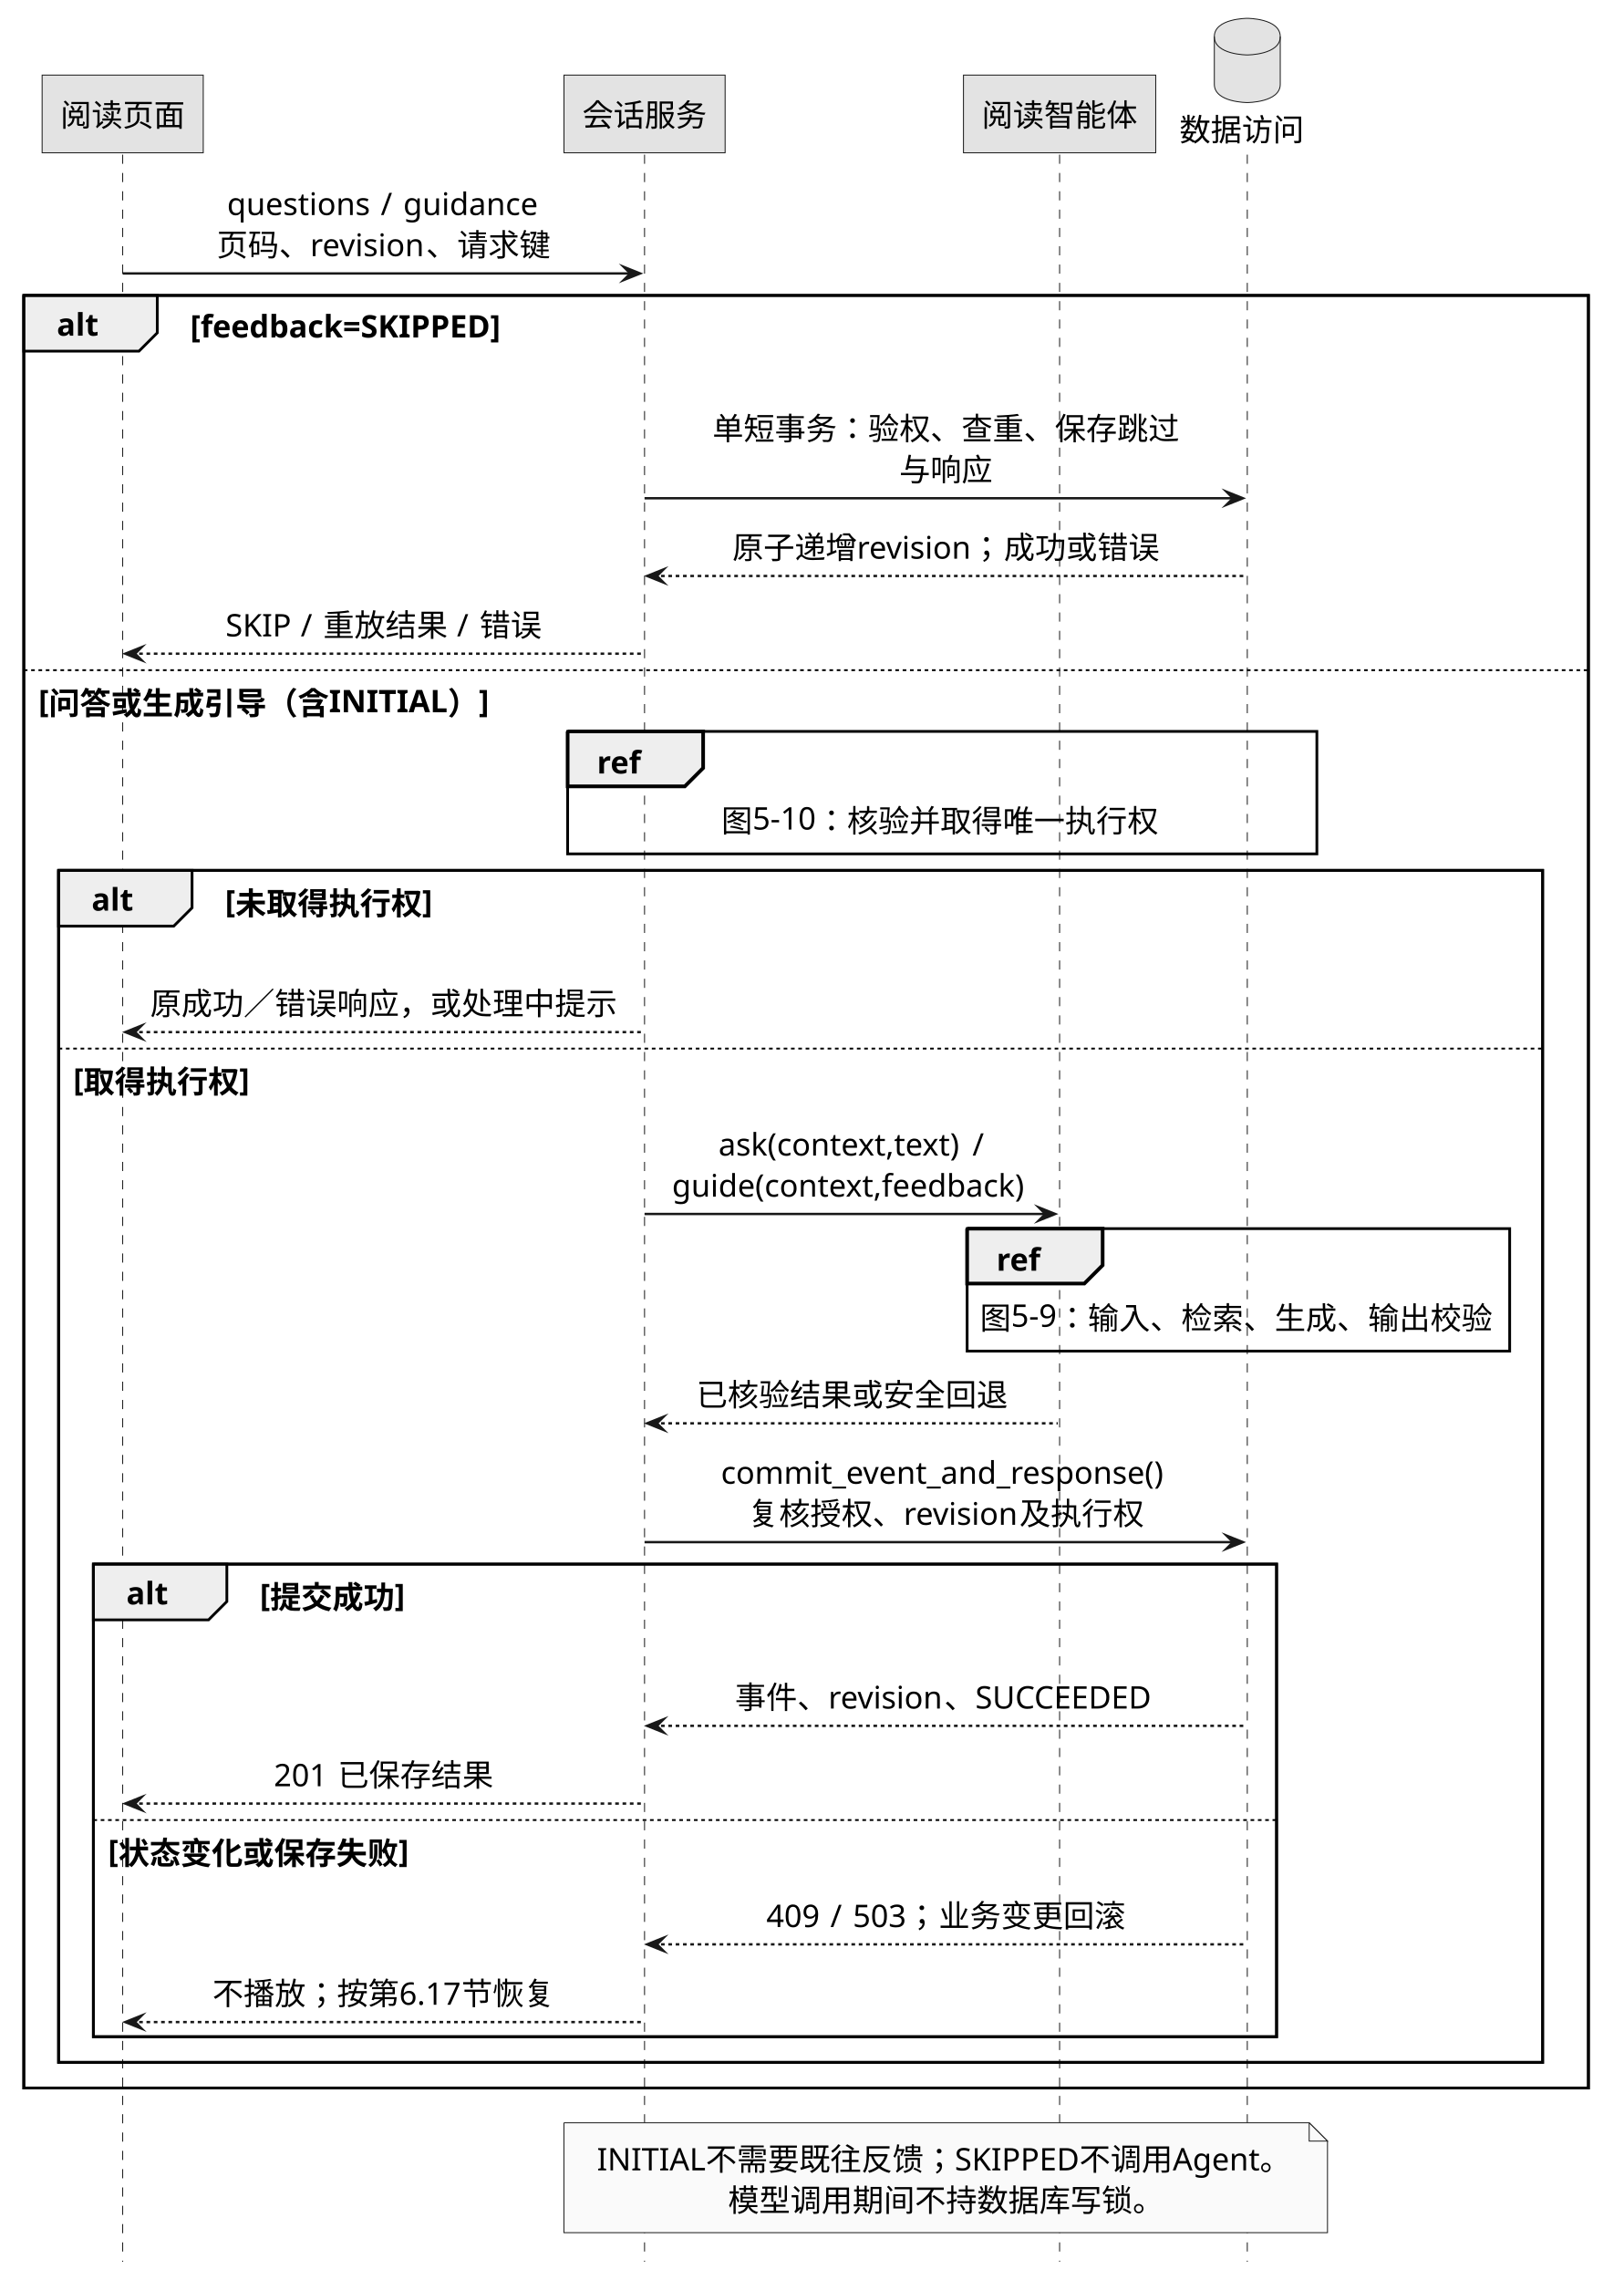
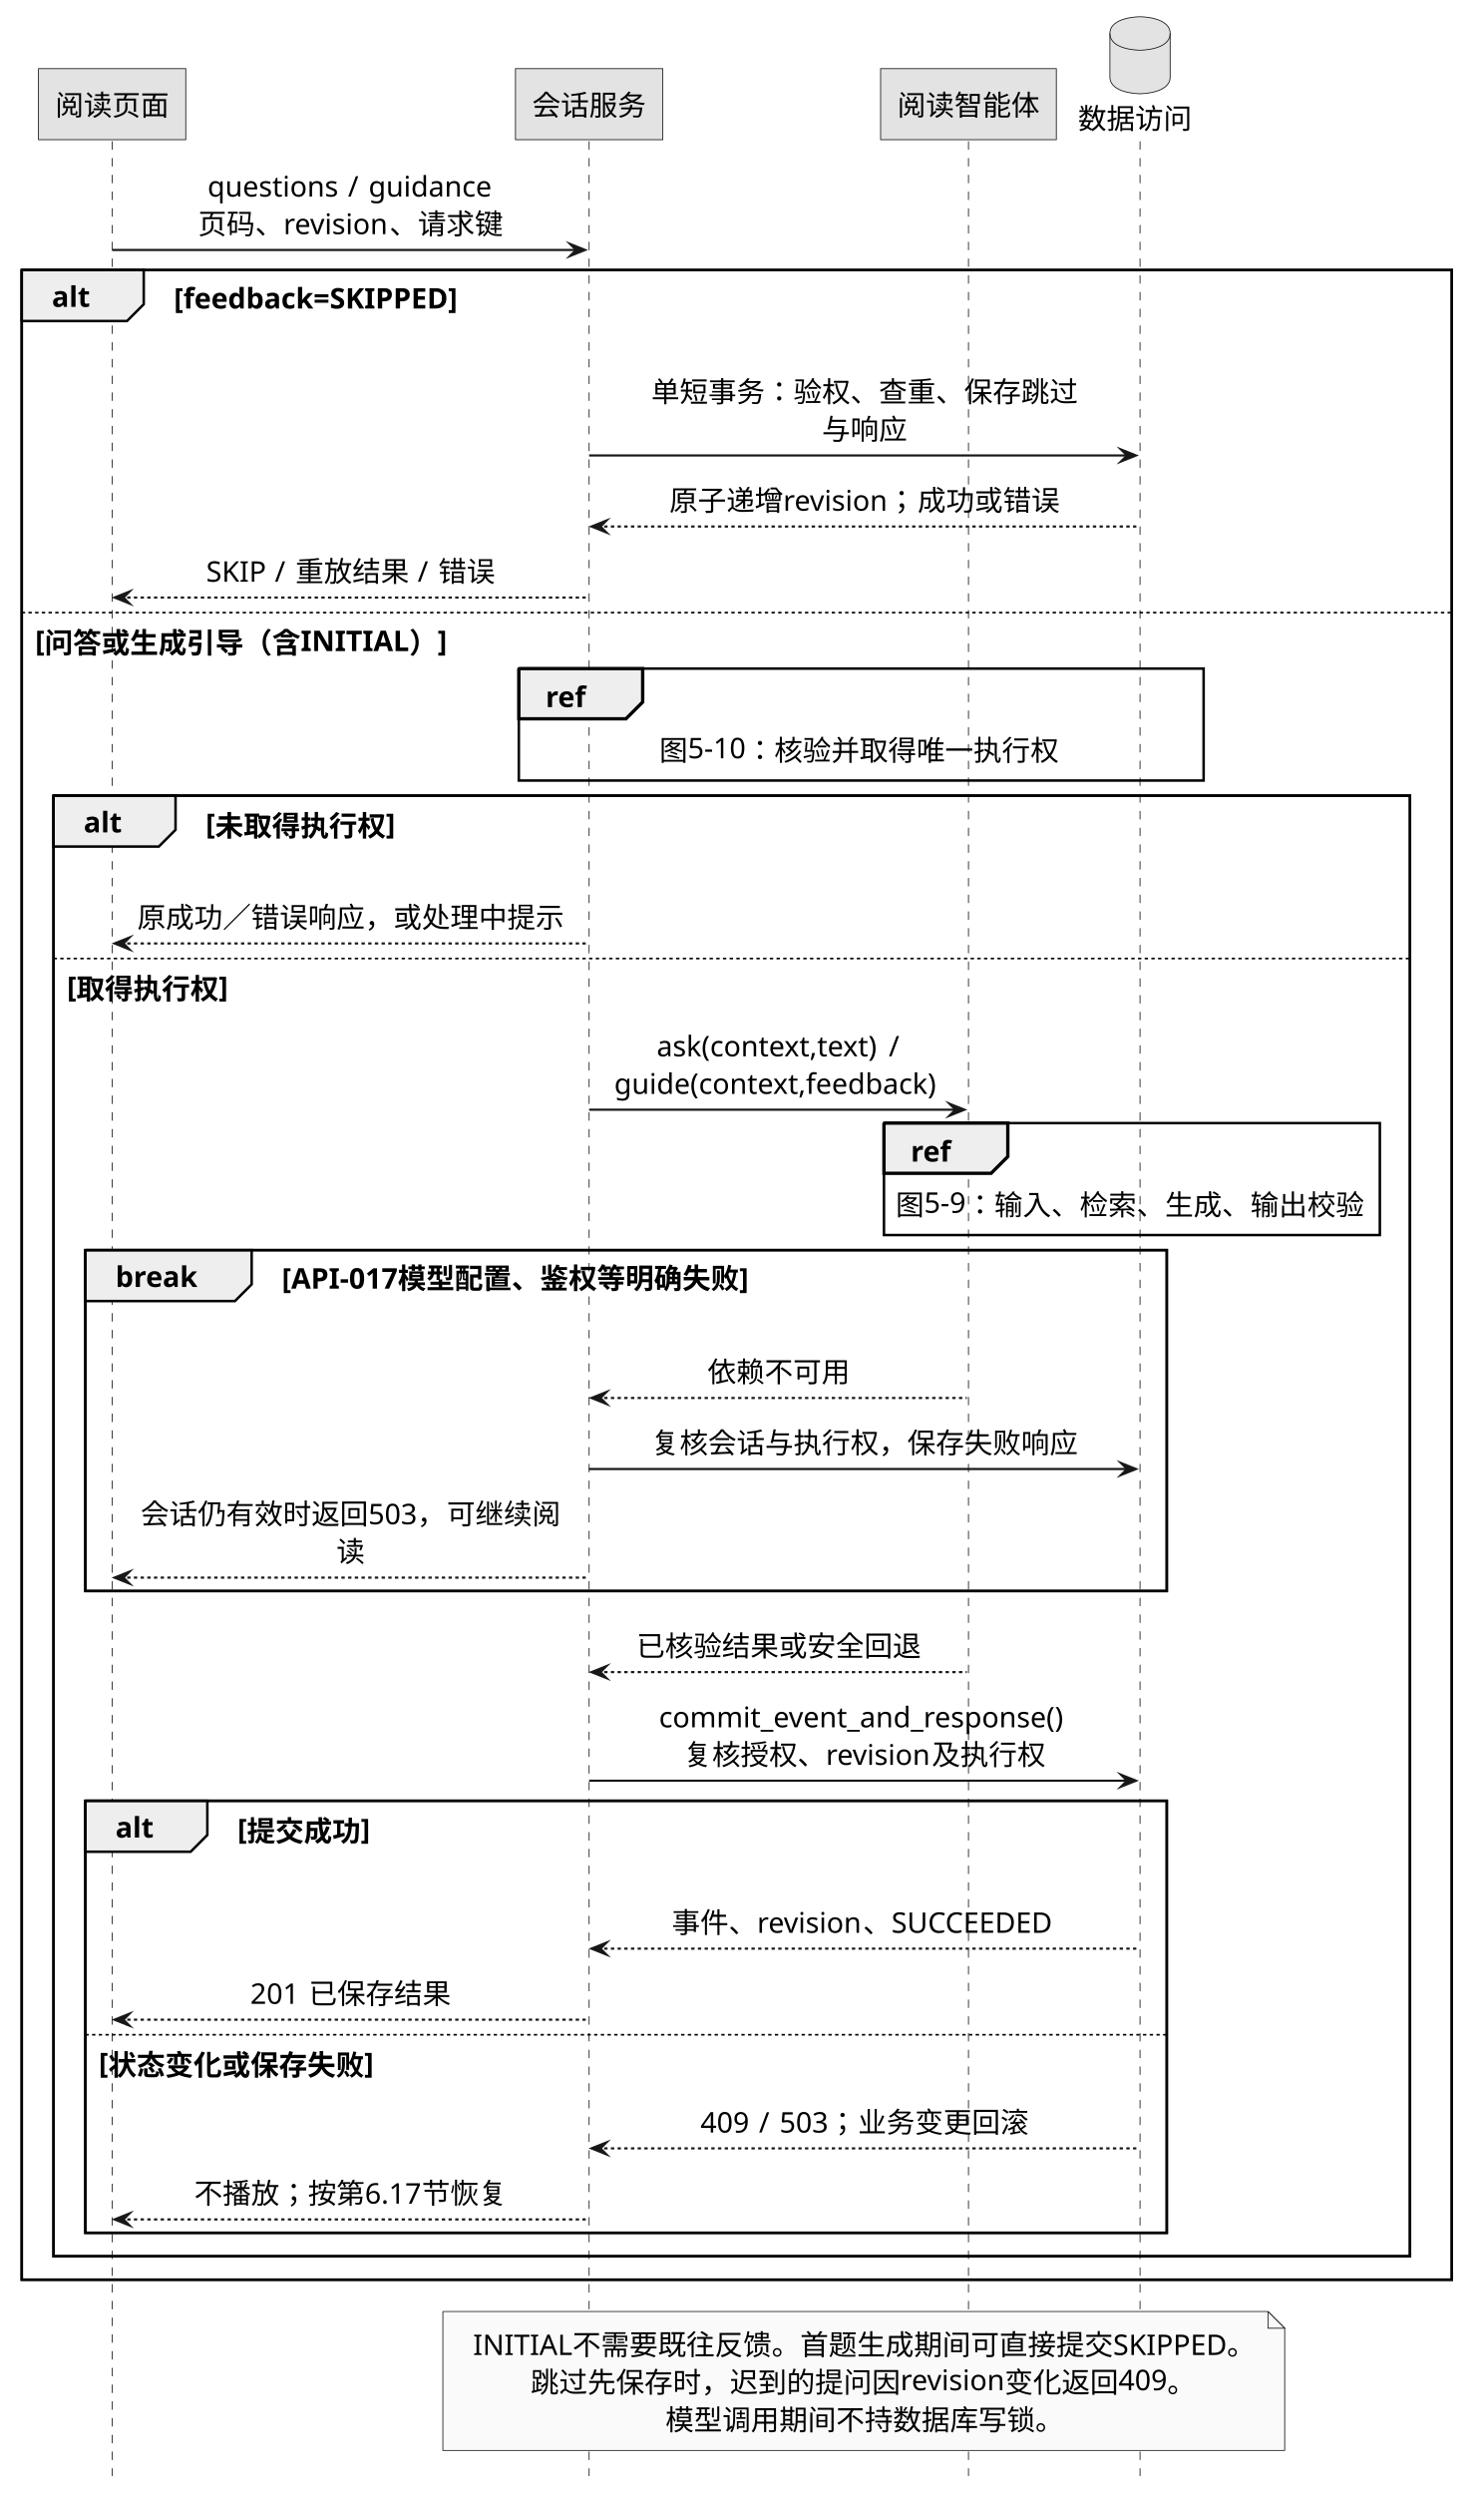
- <svg xmlns="http://www.w3.org/2000/svg" version="1.1" data-diagram-type="SEQUENCE" style="width:2032px;height:2853px;background:#FFFFFF;" width="2032.708px" height="2853.125px" viewBox="0 0 2032 2853" zoomAndPan="magnify" preserveAspectRatio="none" contentStyleType="text/css">
+ <svg xmlns="http://www.w3.org/2000/svg" version="1.1" data-diagram-type="SEQUENCE" style="width:2032px;height:3414px;background:#FFFFFF;" width="2032.708px" height="3414.583px" viewBox="0 0 2032 3414" zoomAndPan="magnify" preserveAspectRatio="none" contentStyleType="text/css">
  <defs />
  <g font-family="sans-serif" lengthAdjust="spacing">
-     <rect x="29.792" y="369.671" width="1958.145" height="2243.082" fill="none" style="stroke:#000;stroke-width:3.438;" />
-     <rect x="73.333" y="1089.101" width="1857.312" height="1491.568" fill="none" style="stroke:#000;stroke-width:3.438;" />
-     <rect x="116.875" y="1957.201" width="1480.807" height="591.385" fill="none" style="stroke:#000;stroke-width:3.438;" />
+     <rect x="29.792" y="369.671" width="1958.145" height="2750.966" fill="none" style="stroke:#000;stroke-width:3.438;" />
+     <rect x="73.333" y="1089.101" width="1857.312" height="1999.452" fill="none" style="stroke:#000;stroke-width:3.438;" />
+     <rect x="116.875" y="1711.28" width="1480.807" height="466.634" fill="none" style="stroke:#000;stroke-width:3.438;" />
+     <rect x="116.875" y="2465.085" width="1480.807" height="591.385" fill="none" style="stroke:#000;stroke-width:3.438;" />
    <g class="participant-lifeline" data-qualified-name="UI" data-entity-uid="part1" id="part1-lifeline" data-source-line="23">
      <g>
-         <rect x="145.521" y="193.501" width="18.333" height="2636.671" fill="#000" fill-opacity="0" />
-         <line x1="153.542" y1="193.501" x2="153.542" y2="2830.173" style="stroke:#181818;stroke-width:1.146;stroke-dasharray:11.458,11.458;" />
+         <rect x="145.521" y="193.501" width="18.333" height="3195.973" fill="#000" fill-opacity="0" />
+         <line x1="153.542" y1="193.501" x2="153.542" y2="3389.475" style="stroke:#181818;stroke-width:1.146;stroke-dasharray:11.458,11.458;" />
      </g>
    </g>
    <g class="participant-lifeline" data-qualified-name="S" data-entity-uid="part2" id="part2-lifeline" data-source-line="24">
      <g>
-         <rect x="798.646" y="193.501" width="18.333" height="2636.671" fill="#000" fill-opacity="0" />
-         <line x1="806.667" y1="193.501" x2="806.667" y2="2830.173" style="stroke:#181818;stroke-width:1.146;stroke-dasharray:11.458,11.458;" />
+         <rect x="798.646" y="193.501" width="18.333" height="3195.973" fill="#000" fill-opacity="0" />
+         <line x1="806.667" y1="193.501" x2="806.667" y2="3389.475" style="stroke:#181818;stroke-width:1.146;stroke-dasharray:11.458,11.458;" />
      </g>
    </g>
    <g class="participant-lifeline" data-qualified-name="A" data-entity-uid="part3" id="part3-lifeline" data-source-line="25">
      <g>
-         <rect x="1318.099" y="193.501" width="18.333" height="2636.671" fill="#000" fill-opacity="0" />
-         <line x1="1326.12" y1="193.501" x2="1326.12" y2="2830.173" style="stroke:#181818;stroke-width:1.146;stroke-dasharray:11.458,11.458;" />
+         <rect x="1318.099" y="193.501" width="18.333" height="3195.973" fill="#000" fill-opacity="0" />
+         <line x1="1326.12" y1="193.501" x2="1326.12" y2="3389.475" style="stroke:#181818;stroke-width:1.146;stroke-dasharray:11.458,11.458;" />
      </g>
    </g>
    <g class="participant-lifeline" data-qualified-name="R" data-entity-uid="part4" id="part4-lifeline" data-source-line="26">
      <g>
-         <rect x="1552.995" y="193.501" width="18.333" height="2636.671" fill="#000" fill-opacity="0" />
-         <line x1="1561.016" y1="193.501" x2="1561.016" y2="2830.173" style="stroke:#181818;stroke-width:1.146;stroke-dasharray:11.458,11.458;" />
+         <rect x="1552.995" y="193.501" width="18.333" height="3195.973" fill="#000" fill-opacity="0" />
+         <line x1="1561.016" y1="193.501" x2="1561.016" y2="3389.475" style="stroke:#181818;stroke-width:1.146;stroke-dasharray:11.458,11.458;" />
      </g>
    </g>
    <g class="participant participant-head" data-qualified-name="UI" data-entity-uid="part1" id="part1-head" data-source-line="23">
      <rect x="52.708" y="93.958" width="201.667" height="97.251" fill="#E3E3E3" style="stroke:#181818;stroke-width:1.146;" />
      <text x="75.625" y="158.097" fill="#000" font-size="38.958" textLength="155.833" font-family="Microsoft YaHei">阅读页面</text>
    </g>
    <g class="participant participant-head" data-qualified-name="S" data-entity-uid="part2" id="part2-head" data-source-line="24">
      <rect x="705.833" y="93.958" width="201.667" height="97.251" fill="#E3E3E3" style="stroke:#181818;stroke-width:1.146;" />
      <text x="728.75" y="158.097" fill="#000" font-size="38.958" textLength="155.833" font-family="Microsoft YaHei">会话服务</text>
    </g>
    <g class="participant participant-head" data-qualified-name="A" data-entity-uid="part3" id="part3-head" data-source-line="25">
      <rect x="1205.807" y="93.958" width="240.625" height="97.251" fill="#E3E3E3" style="stroke:#181818;stroke-width:1.146;" />
      <text x="1228.724" y="158.097" fill="#000" font-size="38.958" textLength="194.792" font-family="Microsoft YaHei">阅读智能体</text>
    </g>
    <g class="participant participant-head" data-qualified-name="R" data-entity-uid="part4" id="part4-head" data-source-line="26">
      <text x="1476.224" y="176.43" fill="#000" font-size="38.958" textLength="155.833" font-family="Microsoft YaHei">数据访问</text>
      <path d="M1519.766,45.833 C1519.766,22.917 1561.016,22.917 1561.016,22.917 C1561.016,22.917 1602.266,22.917 1602.266,45.833 L1602.266,105.417 C1602.266,128.333 1561.016,128.333 1561.016,128.333 C1561.016,128.333 1519.766,128.333 1519.766,105.417 L1519.766,45.833" style="stroke:#181818;stroke-width:1.146;" fill="#E3E3E3" />
      <path d="M1519.766,45.833 C1519.766,68.75 1561.016,68.75 1561.016,68.75 C1561.016,68.75 1602.266,68.75 1602.266,45.833" style="stroke:#181818;stroke-width:1.146;" fill="none" />
    </g>
    <g class="message" data-entity-1="part1" data-entity-2="part2" id="msg1" data-source-line="27">
      <polygon points="779.167,333.004,802.083,342.171,779.167,351.338,788.333,342.171" fill="#181818" style="stroke:#181818;stroke-width:2.292;stroke-linejoin:miter;stroke-miterlimit:10;" />
      <line x1="153.542" y1="342.171" x2="792.917" y2="342.171" style="stroke:#181818;stroke-width:2.979;" />
      <text x="284.181" y="269.099" fill="#000" font-size="38.958" textLength="180.753" font-family="Microsoft YaHei">questions</text>
      <text x="464.934" y="269.099" fill="#000" font-size="38.958" font-family="Microsoft YaHei"> </text>
      <text x="476.461" y="269.099" fill="#000" font-size="38.958" font-family="Microsoft YaHei">/</text>
      <text x="493.106" y="269.099" fill="#000" font-size="38.958" font-family="Microsoft YaHei"> </text>
      <text x="504.634" y="269.099" fill="#000" font-size="38.958" textLength="171.394" font-family="Microsoft YaHei">guidance</text>
      <text x="271.264" y="320.517" fill="#000" font-size="38.958" font-family="Microsoft YaHei">页</text>
      <text x="310.223" y="320.517" fill="#000" font-size="38.958" font-family="Microsoft YaHei">码</text>
      <text x="349.181" y="320.517" fill="#000" font-size="38.958" font-family="Microsoft YaHei">、</text>
      <text x="388.139" y="320.517" fill="#000" font-size="38.958" textLength="144.971" font-family="Microsoft YaHei">revision</text>
      <text x="533.111" y="320.517" fill="#000" font-size="38.958" font-family="Microsoft YaHei">、</text>
      <text x="572.069" y="320.517" fill="#000" font-size="38.958" font-family="Microsoft YaHei">请</text>
      <text x="611.027" y="320.517" fill="#000" font-size="38.958" font-family="Microsoft YaHei">求</text>
      <text x="649.986" y="320.517" fill="#000" font-size="38.958" font-family="Microsoft YaHei">键</text>
    </g>
    <path d="M29.792,369.671 L196.829,369.671 L196.829,416.506 L173.913,439.423 L29.792,439.423 L29.792,369.671" style="stroke:#000;stroke-width:3.438;" fill="#EEE" />
-     <rect x="29.792" y="369.671" width="1958.145" height="2243.082" fill="none" style="stroke:#000;stroke-width:3.438;" />
+     <rect x="29.792" y="369.671" width="1958.145" height="2750.966" fill="none" style="stroke:#000;stroke-width:3.438;" />
    <text x="71.042" y="420.06" fill="#000" font-size="38.958" textLength="50.163" font-weight="700" font-family="Microsoft YaHei">alt</text>
    <text x="238.079" y="422.351" fill="#000" font-size="38.958" textLength="406.666" font-weight="700" font-family="Microsoft YaHei">[feedback=SKIPPED]</text>
    <g class="message" data-entity-1="part2" data-entity-2="part4" id="msg2" data-source-line="29">
      <polygon points="1533.516,614.302,1556.432,623.469,1533.516,632.635,1542.682,623.469" fill="#181818" style="stroke:#181818;stroke-width:2.292;stroke-linejoin:miter;stroke-miterlimit:10;" />
      <line x1="806.667" y1="623.469" x2="1547.266" y2="623.469" style="stroke:#181818;stroke-width:2.979;" />
      <text x="891.654" y="550.396" fill="#000" font-size="38.958" font-family="Microsoft YaHei">单</text>
      <text x="930.612" y="550.396" fill="#000" font-size="38.958" font-family="Microsoft YaHei">短</text>
      <text x="969.57" y="550.396" fill="#000" font-size="38.958" font-family="Microsoft YaHei">事</text>
      <text x="1008.529" y="550.396" fill="#000" font-size="38.958" font-family="Microsoft YaHei">务</text>
      <text x="1047.487" y="550.396" fill="#000" font-size="38.958" font-family="Microsoft YaHei">：</text>
      <text x="1086.445" y="550.396" fill="#000" font-size="38.958" font-family="Microsoft YaHei">验</text>
      <text x="1125.404" y="550.396" fill="#000" font-size="38.958" font-family="Microsoft YaHei">权</text>
      <text x="1164.362" y="550.396" fill="#000" font-size="38.958" font-family="Microsoft YaHei">、</text>
      <text x="1203.32" y="550.396" fill="#000" font-size="38.958" font-family="Microsoft YaHei">查</text>
      <text x="1242.279" y="550.396" fill="#000" font-size="38.958" font-family="Microsoft YaHei">重</text>
      <text x="1281.237" y="550.396" fill="#000" font-size="38.958" font-family="Microsoft YaHei">、</text>
      <text x="1320.195" y="550.396" fill="#000" font-size="38.958" font-family="Microsoft YaHei">保</text>
      <text x="1359.154" y="550.396" fill="#000" font-size="38.958" font-family="Microsoft YaHei">存</text>
      <text x="1398.112" y="550.396" fill="#000" font-size="38.958" font-family="Microsoft YaHei">跳</text>
      <text x="1437.07" y="550.396" fill="#000" font-size="38.958" font-family="Microsoft YaHei">过</text>
      <text x="1125.404" y="601.814" fill="#000" font-size="38.958" font-family="Microsoft YaHei">与</text>
      <text x="1164.362" y="601.814" fill="#000" font-size="38.958" font-family="Microsoft YaHei">响</text>
      <text x="1203.32" y="601.814" fill="#000" font-size="38.958" font-family="Microsoft YaHei">应</text>
    </g>
    <g class="message" data-entity-1="part4" data-entity-2="part2" id="msg3" data-source-line="30">
      <polygon points="831.875,711.554,808.958,720.72,831.875,729.887,822.708,720.72" fill="#181818" style="stroke:#181818;stroke-width:2.292;stroke-linejoin:miter;stroke-miterlimit:10;" />
      <line x1="818.125" y1="720.72" x2="1558.724" y2="720.72" style="stroke:#181818;stroke-width:2.979;stroke-dasharray:4.583,4.583;" />
      <text x="916.564" y="699.066" fill="#000" font-size="38.958" font-family="Microsoft YaHei">原</text>
      <text x="955.522" y="699.066" fill="#000" font-size="38.958" font-family="Microsoft YaHei">子</text>
      <text x="994.48" y="699.066" fill="#000" font-size="38.958" font-family="Microsoft YaHei">递</text>
      <text x="1033.439" y="699.066" fill="#000" font-size="38.958" font-family="Microsoft YaHei">增</text>
      <text x="1072.397" y="699.066" fill="#000" font-size="38.958" textLength="183.93" font-family="Microsoft YaHei">revision；</text>
      <text x="1256.327" y="699.066" fill="#000" font-size="38.958" font-family="Microsoft YaHei">成</text>
      <text x="1295.285" y="699.066" fill="#000" font-size="38.958" font-family="Microsoft YaHei">功</text>
      <text x="1334.243" y="699.066" fill="#000" font-size="38.958" font-family="Microsoft YaHei">或</text>
      <text x="1373.202" y="699.066" fill="#000" font-size="38.958" font-family="Microsoft YaHei">错</text>
      <text x="1412.16" y="699.066" fill="#000" font-size="38.958" font-family="Microsoft YaHei">误</text>
    </g>
    <g class="message" data-entity-1="part2" data-entity-2="part1" id="msg4" data-source-line="31">
      <polygon points="178.75,808.805,155.833,817.972,178.75,827.138,169.583,817.972" fill="#181818" style="stroke:#181818;stroke-width:2.292;stroke-linejoin:miter;stroke-miterlimit:10;" />
      <line x1="165" y1="817.972" x2="804.375" y2="817.972" style="stroke:#181818;stroke-width:2.979;stroke-dasharray:4.583,4.583;" />
      <text x="282.278" y="796.317" fill="#000" font-size="38.958" textLength="82.501" font-family="Microsoft YaHei">SKIP</text>
      <text x="364.78" y="796.317" fill="#000" font-size="38.958" font-family="Microsoft YaHei"> </text>
      <text x="376.307" y="796.317" fill="#000" font-size="38.958" font-family="Microsoft YaHei">/</text>
      <text x="392.952" y="796.317" fill="#000" font-size="38.958" font-family="Microsoft YaHei"> </text>
      <text x="404.48" y="796.317" fill="#000" font-size="38.958" font-family="Microsoft YaHei">重</text>
      <text x="443.438" y="796.317" fill="#000" font-size="38.958" font-family="Microsoft YaHei">放</text>
      <text x="482.396" y="796.317" fill="#000" font-size="38.958" font-family="Microsoft YaHei">结</text>
      <text x="521.355" y="796.317" fill="#000" font-size="38.958" font-family="Microsoft YaHei">果</text>
      <text x="560.313" y="796.317" fill="#000" font-size="38.958" font-family="Microsoft YaHei"> </text>
      <text x="571.841" y="796.317" fill="#000" font-size="38.958" font-family="Microsoft YaHei">/</text>
      <text x="588.486" y="796.317" fill="#000" font-size="38.958" font-family="Microsoft YaHei"> </text>
      <text x="600.013" y="796.317" fill="#000" font-size="38.958" font-family="Microsoft YaHei">错</text>
      <text x="638.972" y="796.317" fill="#000" font-size="38.958" font-family="Microsoft YaHei">误</text>
    </g>
    <line x1="29.792" y1="838.597" x2="1987.937" y2="838.597" style="stroke:#000;stroke-width:2.292;stroke-dasharray:4.583,4.583;" />
    <text x="48.125" y="891.277" fill="#000" font-size="38.958" textLength="567.16" font-weight="700" font-family="Microsoft YaHei">[问答或生成引导（含INITIAL）]</text>
    <rect x="710.417" y="915.223" width="937.682" height="153.253" fill="none" style="stroke:#000;stroke-width:3.438;" />
    <path d="M710.417,915.223 L880,915.223 L880,961.057 L857.083,983.973 L710.417,983.973 L710.417,915.223" style="stroke:#000;stroke-width:4.583;" fill="#EEE" />
    <text x="747.083" y="967.904" fill="#000" font-size="38.958" textLength="54.975" font-weight="700" font-family="Microsoft YaHei">ref</text>
    <text x="902.811" y="1041.237" fill="#000" font-size="38.958" textLength="552.893" font-family="Microsoft YaHei">图5-10：核验并取得唯一执行权</text>
    <path d="M73.333,1089.101 L240.371,1089.101 L240.371,1135.936 L217.454,1158.853 L73.333,1158.853 L73.333,1089.101" style="stroke:#000;stroke-width:3.438;" fill="#EEE" />
-     <rect x="73.333" y="1089.101" width="1857.312" height="1491.568" fill="none" style="stroke:#000;stroke-width:3.438;" />
+     <rect x="73.333" y="1089.101" width="1857.312" height="1999.452" fill="none" style="stroke:#000;stroke-width:3.438;" />
    <text x="114.583" y="1139.49" fill="#000" font-size="38.958" textLength="50.163" font-weight="700" font-family="Microsoft YaHei">alt</text>
    <text x="281.621" y="1141.782" fill="#000" font-size="38.958" textLength="264.11" font-weight="700" font-family="Microsoft YaHei">[未取得执行权]</text>
    <g class="message" data-entity-1="part2" data-entity-2="part1" id="msg5" data-source-line="37">
      <polygon points="178.75,1282.314,155.833,1291.481,178.75,1300.647,169.583,1291.481" fill="#181818" style="stroke:#181818;stroke-width:2.292;stroke-linejoin:miter;stroke-miterlimit:10;" />
      <line x1="165" y1="1291.481" x2="804.375" y2="1291.481" style="stroke:#181818;stroke-width:2.979;stroke-dasharray:4.583,4.583;" />
      <text x="187.917" y="1269.826" fill="#000" font-size="38.958" font-family="Microsoft YaHei">原</text>
      <text x="226.875" y="1269.826" fill="#000" font-size="38.958" font-family="Microsoft YaHei">成</text>
      <text x="265.833" y="1269.826" fill="#000" font-size="38.958" font-family="Microsoft YaHei">功</text>
      <text x="304.792" y="1269.826" fill="#000" font-size="38.958" font-family="Microsoft YaHei">／</text>
      <text x="343.75" y="1269.826" fill="#000" font-size="38.958" font-family="Microsoft YaHei">错</text>
      <text x="382.708" y="1269.826" fill="#000" font-size="38.958" font-family="Microsoft YaHei">误</text>
      <text x="421.667" y="1269.826" fill="#000" font-size="38.958" font-family="Microsoft YaHei">响</text>
      <text x="460.625" y="1269.826" fill="#000" font-size="38.958" font-family="Microsoft YaHei">应</text>
      <text x="499.583" y="1269.826" fill="#000" font-size="38.958" font-family="Microsoft YaHei">，</text>
      <text x="538.542" y="1269.826" fill="#000" font-size="38.958" font-family="Microsoft YaHei">或</text>
      <text x="577.5" y="1269.826" fill="#000" font-size="38.958" font-family="Microsoft YaHei">处</text>
      <text x="616.458" y="1269.826" fill="#000" font-size="38.958" font-family="Microsoft YaHei">理</text>
      <text x="655.417" y="1269.826" fill="#000" font-size="38.958" font-family="Microsoft YaHei">中</text>
      <text x="694.375" y="1269.826" fill="#000" font-size="38.958" font-family="Microsoft YaHei">提</text>
      <text x="733.333" y="1269.826" fill="#000" font-size="38.958" font-family="Microsoft YaHei">示</text>
    </g>
    <line x1="73.333" y1="1312.106" x2="1930.645" y2="1312.106" style="stroke:#000;stroke-width:2.292;stroke-dasharray:4.583,4.583;" />
    <text x="91.667" y="1364.786" fill="#000" font-size="38.958" textLength="225.152" font-weight="700" font-family="Microsoft YaHei">[取得执行权]</text>
    <g class="message" data-entity-1="part2" data-entity-2="part3" id="msg6" data-source-line="39">
      <polygon points="1298.62,1509.902,1321.536,1519.068,1298.62,1528.235,1307.786,1519.068" fill="#181818" style="stroke:#181818;stroke-width:2.292;stroke-linejoin:miter;stroke-miterlimit:10;" />
      <line x1="806.667" y1="1519.068" x2="1312.37" y2="1519.068" style="stroke:#181818;stroke-width:2.979;" />
      <text x="899.184" y="1445.996" fill="#000" font-size="38.958" textLength="306.245" font-family="Microsoft YaHei">ask(context,text)</text>
      <text x="1205.43" y="1445.996" fill="#000" font-size="38.958" font-family="Microsoft YaHei"> </text>
      <text x="1216.957" y="1445.996" fill="#000" font-size="38.958" font-family="Microsoft YaHei">/</text>
      <text x="841.042" y="1497.414" fill="#000" font-size="38.958" textLength="450.703" font-family="Microsoft YaHei">guide(context,feedback)</text>
    </g>
    <rect x="1210.391" y="1537.402" width="679.005" height="153.253" fill="none" style="stroke:#000;stroke-width:3.438;" />
    <path d="M1210.391,1537.402 L1379.974,1537.402 L1379.974,1583.235 L1357.057,1606.152 L1210.391,1606.152 L1210.391,1537.402" style="stroke:#000;stroke-width:4.583;" fill="#EEE" />
    <text x="1247.057" y="1590.082" fill="#000" font-size="38.958" textLength="54.975" font-weight="700" font-family="Microsoft YaHei">ref</text>
    <text x="1226.432" y="1663.415" fill="#000" font-size="38.958" textLength="646.921" font-family="Microsoft YaHei">图5-9：输入、检索、生成、输出校验</text>
-     <g class="message" data-entity-1="part3" data-entity-2="part2" id="msg7" data-source-line="43">
-       <polygon points="831.875,1771.865,808.958,1781.031,831.875,1790.198,822.708,1781.031" fill="#181818" style="stroke:#181818;stroke-width:2.292;stroke-linejoin:miter;stroke-miterlimit:10;" />
-       <line x1="818.125" y1="1781.031" x2="1323.828" y2="1781.031" style="stroke:#181818;stroke-width:2.979;stroke-dasharray:4.583,4.583;" />
-       <text x="871.602" y="1759.377" fill="#000" font-size="38.958" font-family="Microsoft YaHei">已</text>
-       <text x="910.56" y="1759.377" fill="#000" font-size="38.958" font-family="Microsoft YaHei">核</text>
-       <text x="949.518" y="1759.377" fill="#000" font-size="38.958" font-family="Microsoft YaHei">验</text>
-       <text x="988.477" y="1759.377" fill="#000" font-size="38.958" font-family="Microsoft YaHei">结</text>
-       <text x="1027.435" y="1759.377" fill="#000" font-size="38.958" font-family="Microsoft YaHei">果</text>
-       <text x="1066.393" y="1759.377" fill="#000" font-size="38.958" font-family="Microsoft YaHei">或</text>
-       <text x="1105.352" y="1759.377" fill="#000" font-size="38.958" font-family="Microsoft YaHei">安</text>
-       <text x="1144.31" y="1759.377" fill="#000" font-size="38.958" font-family="Microsoft YaHei">全</text>
-       <text x="1183.268" y="1759.377" fill="#000" font-size="38.958" font-family="Microsoft YaHei">回</text>
-       <text x="1222.227" y="1759.377" fill="#000" font-size="38.958" font-family="Microsoft YaHei">退</text>
-     </g>
-     <g class="message" data-entity-1="part2" data-entity-2="part4" id="msg8" data-source-line="44">
-       <polygon points="1533.516,1920.534,1556.432,1929.701,1533.516,1938.867,1542.682,1929.701" fill="#181818" style="stroke:#181818;stroke-width:2.292;stroke-linejoin:miter;stroke-miterlimit:10;" />
-       <line x1="806.667" y1="1929.701" x2="1547.266" y2="1929.701" style="stroke:#181818;stroke-width:2.979;" />
-       <text x="902.316" y="1856.628" fill="#000" font-size="38.958" textLength="563.051" font-family="Microsoft YaHei">commit_event_and_response()</text>
-       <text x="936.043" y="1908.046" fill="#000" font-size="38.958" font-family="Microsoft YaHei">复</text>
-       <text x="975.001" y="1908.046" fill="#000" font-size="38.958" font-family="Microsoft YaHei">核</text>
-       <text x="1013.96" y="1908.046" fill="#000" font-size="38.958" font-family="Microsoft YaHei">授</text>
-       <text x="1052.918" y="1908.046" fill="#000" font-size="38.958" font-family="Microsoft YaHei">权</text>
-       <text x="1091.876" y="1908.046" fill="#000" font-size="38.958" font-family="Microsoft YaHei">、</text>
-       <text x="1130.835" y="1908.046" fill="#000" font-size="38.958" textLength="144.971" font-family="Microsoft YaHei">revision</text>
-       <text x="1275.806" y="1908.046" fill="#000" font-size="38.958" font-family="Microsoft YaHei">及</text>
-       <text x="1314.764" y="1908.046" fill="#000" font-size="38.958" font-family="Microsoft YaHei">执</text>
-       <text x="1353.723" y="1908.046" fill="#000" font-size="38.958" font-family="Microsoft YaHei">行</text>
-       <text x="1392.681" y="1908.046" fill="#000" font-size="38.958" font-family="Microsoft YaHei">权</text>
-     </g>
-     <path d="M116.875,1957.201 L283.913,1957.201 L283.913,2004.036 L260.996,2026.952 L116.875,2026.952 L116.875,1957.201" style="stroke:#000;stroke-width:3.438;" fill="#EEE" />
-     <rect x="116.875" y="1957.201" width="1480.807" height="591.385" fill="none" style="stroke:#000;stroke-width:3.438;" />
-     <text x="158.125" y="2007.59" fill="#000" font-size="38.958" textLength="50.163" font-weight="700" font-family="Microsoft YaHei">alt</text>
-     <text x="325.163" y="2009.881" fill="#000" font-size="38.958" textLength="186.193" font-weight="700" font-family="Microsoft YaHei">[提交成功]</text>
-     <g class="message" data-entity-1="part4" data-entity-2="part2" id="msg9" data-source-line="46">
-       <polygon points="831.875,2150.414,808.958,2159.58,831.875,2168.747,822.708,2159.58" fill="#181818" style="stroke:#181818;stroke-width:2.292;stroke-linejoin:miter;stroke-miterlimit:10;" />
-       <line x1="818.125" y1="2159.58" x2="1558.724" y2="2159.58" style="stroke:#181818;stroke-width:2.979;stroke-dasharray:4.583,4.583;" />
-       <text x="919.788" y="2137.926" fill="#000" font-size="38.958" font-family="Microsoft YaHei">事</text>
-       <text x="958.746" y="2137.926" fill="#000" font-size="38.958" font-family="Microsoft YaHei">件</text>
-       <text x="997.705" y="2137.926" fill="#000" font-size="38.958" font-family="Microsoft YaHei">、</text>
-       <text x="1036.663" y="2137.926" fill="#000" font-size="38.958" textLength="144.971" font-family="Microsoft YaHei">revision</text>
-       <text x="1181.634" y="2137.926" fill="#000" font-size="38.958" font-family="Microsoft YaHei">、</text>
-       <text x="1220.593" y="2137.926" fill="#000" font-size="38.958" textLength="227.301" font-family="Microsoft YaHei">SUCCEEDED</text>
-     </g>
-     <g class="message" data-entity-1="part2" data-entity-2="part1" id="msg10" data-source-line="47">
-       <polygon points="178.75,2247.665,155.833,2256.832,178.75,2265.998,169.583,2256.832" fill="#181818" style="stroke:#181818;stroke-width:2.292;stroke-linejoin:miter;stroke-miterlimit:10;" />
-       <line x1="165" y1="2256.832" x2="804.375" y2="2256.832" style="stroke:#181818;stroke-width:2.979;stroke-dasharray:4.583,4.583;" />
-       <text x="342.675" y="2235.177" fill="#000" font-size="38.958" textLength="68.539" font-family="Microsoft YaHei">201</text>
-       <text x="411.214" y="2235.177" fill="#000" font-size="38.958" font-family="Microsoft YaHei"> </text>
-       <text x="422.741" y="2235.177" fill="#000" font-size="38.958" font-family="Microsoft YaHei">已</text>
-       <text x="461.7" y="2235.177" fill="#000" font-size="38.958" font-family="Microsoft YaHei">保</text>
-       <text x="500.658" y="2235.177" fill="#000" font-size="38.958" font-family="Microsoft YaHei">存</text>
-       <text x="539.616" y="2235.177" fill="#000" font-size="38.958" font-family="Microsoft YaHei">结</text>
-       <text x="578.575" y="2235.177" fill="#000" font-size="38.958" font-family="Microsoft YaHei">果</text>
-     </g>
-     <line x1="116.875" y1="2277.457" x2="1597.682" y2="2277.457" style="stroke:#000;stroke-width:2.292;stroke-dasharray:4.583,4.583;" />
-     <text x="135.208" y="2330.137" fill="#000" font-size="38.958" textLength="380.985" font-weight="700" font-family="Microsoft YaHei">[状态变化或保存失败]</text>
-     <g class="message" data-entity-1="part4" data-entity-2="part2" id="msg11" data-source-line="49">
-       <polygon points="831.875,2423.835,808.958,2433.001,831.875,2442.168,822.708,2433.001" fill="#181818" style="stroke:#181818;stroke-width:2.292;stroke-linejoin:miter;stroke-miterlimit:10;" />
-       <line x1="818.125" y1="2433.001" x2="1558.724" y2="2433.001" style="stroke:#181818;stroke-width:2.979;stroke-dasharray:4.583,4.583;" />
-       <text x="959.098" y="2411.347" fill="#000" font-size="38.958" textLength="68.539" font-family="Microsoft YaHei">409</text>
-       <text x="1027.637" y="2411.347" fill="#000" font-size="38.958" font-family="Microsoft YaHei"> </text>
-       <text x="1039.165" y="2411.347" fill="#000" font-size="38.958" font-family="Microsoft YaHei">/</text>
-       <text x="1055.809" y="2411.347" fill="#000" font-size="38.958" font-family="Microsoft YaHei"> </text>
-       <text x="1067.337" y="2411.347" fill="#000" font-size="38.958" textLength="107.497" font-family="Microsoft YaHei">503；</text>
-       <text x="1174.834" y="2411.347" fill="#000" font-size="38.958" font-family="Microsoft YaHei">业</text>
-       <text x="1213.792" y="2411.347" fill="#000" font-size="38.958" font-family="Microsoft YaHei">务</text>
-       <text x="1252.751" y="2411.347" fill="#000" font-size="38.958" font-family="Microsoft YaHei">变</text>
-       <text x="1291.709" y="2411.347" fill="#000" font-size="38.958" font-family="Microsoft YaHei">更</text>
-       <text x="1330.667" y="2411.347" fill="#000" font-size="38.958" font-family="Microsoft YaHei">回</text>
-       <text x="1369.626" y="2411.347" fill="#000" font-size="38.958" font-family="Microsoft YaHei">滚</text>
-     </g>
-     <g class="message" data-entity-1="part2" data-entity-2="part1" id="msg12" data-source-line="50">
-       <polygon points="178.75,2521.086,155.833,2530.253,178.75,2539.42,169.583,2530.253" fill="#181818" style="stroke:#181818;stroke-width:2.292;stroke-linejoin:miter;stroke-miterlimit:10;" />
-       <line x1="165" y1="2530.253" x2="804.375" y2="2530.253" style="stroke:#181818;stroke-width:2.979;stroke-dasharray:4.583,4.583;" />
-       <text x="265.833" y="2508.598" fill="#000" font-size="38.958" font-family="Microsoft YaHei">不</text>
-       <text x="304.792" y="2508.598" fill="#000" font-size="38.958" font-family="Microsoft YaHei">播</text>
-       <text x="343.75" y="2508.598" fill="#000" font-size="38.958" font-family="Microsoft YaHei">放</text>
-       <text x="382.708" y="2508.598" fill="#000" font-size="38.958" font-family="Microsoft YaHei">；</text>
-       <text x="421.667" y="2508.598" fill="#000" font-size="38.958" font-family="Microsoft YaHei">按</text>
-       <text x="460.625" y="2508.598" fill="#000" font-size="38.958" font-family="Microsoft YaHei">第</text>
-       <text x="499.583" y="2508.598" fill="#000" font-size="38.958" textLength="77.917" font-family="Microsoft YaHei">6.17</text>
-       <text x="577.5" y="2508.598" fill="#000" font-size="38.958" font-family="Microsoft YaHei">节</text>
-       <text x="616.458" y="2508.598" fill="#000" font-size="38.958" font-family="Microsoft YaHei">恢</text>
-       <text x="655.417" y="2508.598" fill="#000" font-size="38.958" font-family="Microsoft YaHei">复</text>
-     </g>
-     <path d="M705.765,2656.295 L705.765,2793.795 L1661.39,2793.795 L1661.39,2679.211 L1638.473,2656.295 L705.765,2656.295" style="stroke:#181818;stroke-width:1.146;" fill="#FAFAFA" />
-     <path d="M1638.473,2656.295 L1638.473,2679.211 L1661.39,2679.211 L1638.473,2656.295" style="stroke:#181818;stroke-width:1.146;" fill="#FAFAFA" />
-     <text x="747.015" y="2715.85" fill="#000" font-size="38.958" textLength="873.652" font-family="Microsoft YaHei">INITIAL不需要既往反馈；SKIPPED不调用Agent。</text>
-     <text x="911.133" y="2767.268" fill="#000" font-size="38.958" textLength="545.417" font-family="Microsoft YaHei">模型调用期间不持数据库写锁。</text>
+     <path d="M116.875,1711.28 L344.614,1711.28 L344.614,1758.115 L321.697,1781.031 L116.875,1781.031 L116.875,1711.28" style="stroke:#000;stroke-width:3.438;" fill="#EEE" />
+     <rect x="116.875" y="1711.28" width="1480.807" height="466.634" fill="none" style="stroke:#000;stroke-width:3.438;" />
+     <text x="158.125" y="1761.668" fill="#000" font-size="38.958" textLength="110.864" font-weight="700" font-family="Microsoft YaHei">break</text>
+     <text x="385.864" y="1763.96" fill="#000" font-size="38.958" textLength="654.911" font-weight="700" font-family="Microsoft YaHei">[API-017模型配置、鉴权等明确失败]</text>
+     <g class="message" data-entity-1="part3" data-entity-2="part2" id="msg7" data-source-line="44">
+       <polygon points="831.875,1904.492,808.958,1913.659,831.875,1922.826,822.708,1913.659" fill="#181818" style="stroke:#181818;stroke-width:2.292;stroke-linejoin:miter;stroke-miterlimit:10;" />
+       <line x1="818.125" y1="1913.659" x2="1323.828" y2="1913.659" style="stroke:#181818;stroke-width:2.979;stroke-dasharray:4.583,4.583;" />
+       <text x="968.997" y="1892.005" fill="#000" font-size="38.958" font-family="Microsoft YaHei">依</text>
+       <text x="1007.956" y="1892.005" fill="#000" font-size="38.958" font-family="Microsoft YaHei">赖</text>
+       <text x="1046.914" y="1892.005" fill="#000" font-size="38.958" font-family="Microsoft YaHei">不</text>
+       <text x="1085.872" y="1892.005" fill="#000" font-size="38.958" font-family="Microsoft YaHei">可</text>
+       <text x="1124.831" y="1892.005" fill="#000" font-size="38.958" font-family="Microsoft YaHei">用</text>
+     </g>
+     <g class="message" data-entity-1="part2" data-entity-2="part4" id="msg8" data-source-line="45">
+       <polygon points="1533.516,2001.744,1556.432,2010.911,1533.516,2020.077,1542.682,2010.911" fill="#181818" style="stroke:#181818;stroke-width:2.292;stroke-linejoin:miter;stroke-miterlimit:10;" />
+       <line x1="806.667" y1="2010.911" x2="1547.266" y2="2010.911" style="stroke:#181818;stroke-width:2.979;" />
+       <text x="891.654" y="1989.256" fill="#000" font-size="38.958" font-family="Microsoft YaHei">复</text>
+       <text x="930.612" y="1989.256" fill="#000" font-size="38.958" font-family="Microsoft YaHei">核</text>
+       <text x="969.57" y="1989.256" fill="#000" font-size="38.958" font-family="Microsoft YaHei">会</text>
+       <text x="1008.529" y="1989.256" fill="#000" font-size="38.958" font-family="Microsoft YaHei">话</text>
+       <text x="1047.487" y="1989.256" fill="#000" font-size="38.958" font-family="Microsoft YaHei">与</text>
+       <text x="1086.445" y="1989.256" fill="#000" font-size="38.958" font-family="Microsoft YaHei">执</text>
+       <text x="1125.404" y="1989.256" fill="#000" font-size="38.958" font-family="Microsoft YaHei">行</text>
+       <text x="1164.362" y="1989.256" fill="#000" font-size="38.958" font-family="Microsoft YaHei">权</text>
+       <text x="1203.32" y="1989.256" fill="#000" font-size="38.958" font-family="Microsoft YaHei">，</text>
+       <text x="1242.279" y="1989.256" fill="#000" font-size="38.958" font-family="Microsoft YaHei">保</text>
+       <text x="1281.237" y="1989.256" fill="#000" font-size="38.958" font-family="Microsoft YaHei">存</text>
+       <text x="1320.195" y="1989.256" fill="#000" font-size="38.958" font-family="Microsoft YaHei">失</text>
+       <text x="1359.154" y="1989.256" fill="#000" font-size="38.958" font-family="Microsoft YaHei">败</text>
+       <text x="1398.112" y="1989.256" fill="#000" font-size="38.958" font-family="Microsoft YaHei">响</text>
+       <text x="1437.07" y="1989.256" fill="#000" font-size="38.958" font-family="Microsoft YaHei">应</text>
+     </g>
+     <g class="message" data-entity-1="part2" data-entity-2="part1" id="msg9" data-source-line="46">
+       <polygon points="178.75,2150.414,155.833,2159.58,178.75,2168.747,169.583,2159.58" fill="#181818" style="stroke:#181818;stroke-width:2.292;stroke-linejoin:miter;stroke-miterlimit:10;" />
+       <line x1="165" y1="2159.58" x2="804.375" y2="2159.58" style="stroke:#181818;stroke-width:2.979;stroke-dasharray:4.583,4.583;" />
+       <text x="192.606" y="2086.508" fill="#000" font-size="38.958" font-family="Microsoft YaHei">会</text>
+       <text x="231.564" y="2086.508" fill="#000" font-size="38.958" font-family="Microsoft YaHei">话</text>
+       <text x="270.522" y="2086.508" fill="#000" font-size="38.958" font-family="Microsoft YaHei">仍</text>
+       <text x="309.481" y="2086.508" fill="#000" font-size="38.958" font-family="Microsoft YaHei">有</text>
+       <text x="348.439" y="2086.508" fill="#000" font-size="38.958" font-family="Microsoft YaHei">效</text>
+       <text x="387.397" y="2086.508" fill="#000" font-size="38.958" font-family="Microsoft YaHei">时</text>
+       <text x="426.356" y="2086.508" fill="#000" font-size="38.958" font-family="Microsoft YaHei">返</text>
+       <text x="465.314" y="2086.508" fill="#000" font-size="38.958" font-family="Microsoft YaHei">回</text>
+       <text x="504.272" y="2086.508" fill="#000" font-size="38.958" textLength="107.497" font-family="Microsoft YaHei">503，</text>
+       <text x="611.769" y="2086.508" fill="#000" font-size="38.958" font-family="Microsoft YaHei">可</text>
+       <text x="650.728" y="2086.508" fill="#000" font-size="38.958" font-family="Microsoft YaHei">继</text>
+       <text x="689.686" y="2086.508" fill="#000" font-size="38.958" font-family="Microsoft YaHei">续</text>
+       <text x="728.644" y="2086.508" fill="#000" font-size="38.958" font-family="Microsoft YaHei">阅</text>
+       <text x="460.625" y="2137.926" fill="#000" font-size="38.958" font-family="Microsoft YaHei">读</text>
+     </g>
+     <g class="message" data-entity-1="part3" data-entity-2="part2" id="msg10" data-source-line="48">
+       <polygon points="831.875,2279.748,808.958,2288.915,831.875,2298.082,822.708,2288.915" fill="#181818" style="stroke:#181818;stroke-width:2.292;stroke-linejoin:miter;stroke-miterlimit:10;" />
+       <line x1="818.125" y1="2288.915" x2="1323.828" y2="2288.915" style="stroke:#181818;stroke-width:2.979;stroke-dasharray:4.583,4.583;" />
+       <text x="871.602" y="2267.261" fill="#000" font-size="38.958" font-family="Microsoft YaHei">已</text>
+       <text x="910.56" y="2267.261" fill="#000" font-size="38.958" font-family="Microsoft YaHei">核</text>
+       <text x="949.518" y="2267.261" fill="#000" font-size="38.958" font-family="Microsoft YaHei">验</text>
+       <text x="988.477" y="2267.261" fill="#000" font-size="38.958" font-family="Microsoft YaHei">结</text>
+       <text x="1027.435" y="2267.261" fill="#000" font-size="38.958" font-family="Microsoft YaHei">果</text>
+       <text x="1066.393" y="2267.261" fill="#000" font-size="38.958" font-family="Microsoft YaHei">或</text>
+       <text x="1105.352" y="2267.261" fill="#000" font-size="38.958" font-family="Microsoft YaHei">安</text>
+       <text x="1144.31" y="2267.261" fill="#000" font-size="38.958" font-family="Microsoft YaHei">全</text>
+       <text x="1183.268" y="2267.261" fill="#000" font-size="38.958" font-family="Microsoft YaHei">回</text>
+       <text x="1222.227" y="2267.261" fill="#000" font-size="38.958" font-family="Microsoft YaHei">退</text>
+     </g>
+     <g class="message" data-entity-1="part2" data-entity-2="part4" id="msg11" data-source-line="49">
+       <polygon points="1533.516,2428.418,1556.432,2437.585,1533.516,2446.751,1542.682,2437.585" fill="#181818" style="stroke:#181818;stroke-width:2.292;stroke-linejoin:miter;stroke-miterlimit:10;" />
+       <line x1="806.667" y1="2437.585" x2="1547.266" y2="2437.585" style="stroke:#181818;stroke-width:2.979;" />
+       <text x="902.316" y="2364.512" fill="#000" font-size="38.958" textLength="563.051" font-family="Microsoft YaHei">commit_event_and_response()</text>
+       <text x="936.043" y="2415.93" fill="#000" font-size="38.958" font-family="Microsoft YaHei">复</text>
+       <text x="975.001" y="2415.93" fill="#000" font-size="38.958" font-family="Microsoft YaHei">核</text>
+       <text x="1013.96" y="2415.93" fill="#000" font-size="38.958" font-family="Microsoft YaHei">授</text>
+       <text x="1052.918" y="2415.93" fill="#000" font-size="38.958" font-family="Microsoft YaHei">权</text>
+       <text x="1091.876" y="2415.93" fill="#000" font-size="38.958" font-family="Microsoft YaHei">、</text>
+       <text x="1130.835" y="2415.93" fill="#000" font-size="38.958" textLength="144.971" font-family="Microsoft YaHei">revision</text>
+       <text x="1275.806" y="2415.93" fill="#000" font-size="38.958" font-family="Microsoft YaHei">及</text>
+       <text x="1314.764" y="2415.93" fill="#000" font-size="38.958" font-family="Microsoft YaHei">执</text>
+       <text x="1353.723" y="2415.93" fill="#000" font-size="38.958" font-family="Microsoft YaHei">行</text>
+       <text x="1392.681" y="2415.93" fill="#000" font-size="38.958" font-family="Microsoft YaHei">权</text>
+     </g>
+     <path d="M116.875,2465.085 L283.913,2465.085 L283.913,2511.92 L260.996,2534.836 L116.875,2534.836 L116.875,2465.085" style="stroke:#000;stroke-width:3.438;" fill="#EEE" />
+     <rect x="116.875" y="2465.085" width="1480.807" height="591.385" fill="none" style="stroke:#000;stroke-width:3.438;" />
+     <text x="158.125" y="2515.473" fill="#000" font-size="38.958" textLength="50.163" font-weight="700" font-family="Microsoft YaHei">alt</text>
+     <text x="325.163" y="2517.765" fill="#000" font-size="38.958" textLength="186.193" font-weight="700" font-family="Microsoft YaHei">[提交成功]</text>
+     <g class="message" data-entity-1="part4" data-entity-2="part2" id="msg12" data-source-line="51">
+       <polygon points="831.875,2658.298,808.958,2667.464,831.875,2676.631,822.708,2667.464" fill="#181818" style="stroke:#181818;stroke-width:2.292;stroke-linejoin:miter;stroke-miterlimit:10;" />
+       <line x1="818.125" y1="2667.464" x2="1558.724" y2="2667.464" style="stroke:#181818;stroke-width:2.979;stroke-dasharray:4.583,4.583;" />
+       <text x="919.788" y="2645.81" fill="#000" font-size="38.958" font-family="Microsoft YaHei">事</text>
+       <text x="958.746" y="2645.81" fill="#000" font-size="38.958" font-family="Microsoft YaHei">件</text>
+       <text x="997.705" y="2645.81" fill="#000" font-size="38.958" font-family="Microsoft YaHei">、</text>
+       <text x="1036.663" y="2645.81" fill="#000" font-size="38.958" textLength="144.971" font-family="Microsoft YaHei">revision</text>
+       <text x="1181.634" y="2645.81" fill="#000" font-size="38.958" font-family="Microsoft YaHei">、</text>
+       <text x="1220.593" y="2645.81" fill="#000" font-size="38.958" textLength="227.301" font-family="Microsoft YaHei">SUCCEEDED</text>
+     </g>
+     <g class="message" data-entity-1="part2" data-entity-2="part1" id="msg13" data-source-line="52">
+       <polygon points="178.75,2755.549,155.833,2764.716,178.75,2773.882,169.583,2764.716" fill="#181818" style="stroke:#181818;stroke-width:2.292;stroke-linejoin:miter;stroke-miterlimit:10;" />
+       <line x1="165" y1="2764.716" x2="804.375" y2="2764.716" style="stroke:#181818;stroke-width:2.979;stroke-dasharray:4.583,4.583;" />
+       <text x="342.675" y="2743.061" fill="#000" font-size="38.958" textLength="68.539" font-family="Microsoft YaHei">201</text>
+       <text x="411.214" y="2743.061" fill="#000" font-size="38.958" font-family="Microsoft YaHei"> </text>
+       <text x="422.741" y="2743.061" fill="#000" font-size="38.958" font-family="Microsoft YaHei">已</text>
+       <text x="461.7" y="2743.061" fill="#000" font-size="38.958" font-family="Microsoft YaHei">保</text>
+       <text x="500.658" y="2743.061" fill="#000" font-size="38.958" font-family="Microsoft YaHei">存</text>
+       <text x="539.616" y="2743.061" fill="#000" font-size="38.958" font-family="Microsoft YaHei">结</text>
+       <text x="578.575" y="2743.061" fill="#000" font-size="38.958" font-family="Microsoft YaHei">果</text>
+     </g>
+     <line x1="116.875" y1="2785.341" x2="1597.682" y2="2785.341" style="stroke:#000;stroke-width:2.292;stroke-dasharray:4.583,4.583;" />
+     <text x="135.208" y="2838.021" fill="#000" font-size="38.958" textLength="380.985" font-weight="700" font-family="Microsoft YaHei">[状态变化或保存失败]</text>
+     <g class="message" data-entity-1="part4" data-entity-2="part2" id="msg14" data-source-line="54">
+       <polygon points="831.875,2931.719,808.958,2940.885,831.875,2950.052,822.708,2940.885" fill="#181818" style="stroke:#181818;stroke-width:2.292;stroke-linejoin:miter;stroke-miterlimit:10;" />
+       <line x1="818.125" y1="2940.885" x2="1558.724" y2="2940.885" style="stroke:#181818;stroke-width:2.979;stroke-dasharray:4.583,4.583;" />
+       <text x="959.098" y="2919.231" fill="#000" font-size="38.958" textLength="68.539" font-family="Microsoft YaHei">409</text>
+       <text x="1027.637" y="2919.231" fill="#000" font-size="38.958" font-family="Microsoft YaHei"> </text>
+       <text x="1039.165" y="2919.231" fill="#000" font-size="38.958" font-family="Microsoft YaHei">/</text>
+       <text x="1055.809" y="2919.231" fill="#000" font-size="38.958" font-family="Microsoft YaHei"> </text>
+       <text x="1067.337" y="2919.231" fill="#000" font-size="38.958" textLength="107.497" font-family="Microsoft YaHei">503；</text>
+       <text x="1174.834" y="2919.231" fill="#000" font-size="38.958" font-family="Microsoft YaHei">业</text>
+       <text x="1213.792" y="2919.231" fill="#000" font-size="38.958" font-family="Microsoft YaHei">务</text>
+       <text x="1252.751" y="2919.231" fill="#000" font-size="38.958" font-family="Microsoft YaHei">变</text>
+       <text x="1291.709" y="2919.231" fill="#000" font-size="38.958" font-family="Microsoft YaHei">更</text>
+       <text x="1330.667" y="2919.231" fill="#000" font-size="38.958" font-family="Microsoft YaHei">回</text>
+       <text x="1369.626" y="2919.231" fill="#000" font-size="38.958" font-family="Microsoft YaHei">滚</text>
+     </g>
+     <g class="message" data-entity-1="part2" data-entity-2="part1" id="msg15" data-source-line="55">
+       <polygon points="178.75,3028.97,155.833,3038.137,178.75,3047.303,169.583,3038.137" fill="#181818" style="stroke:#181818;stroke-width:2.292;stroke-linejoin:miter;stroke-miterlimit:10;" />
+       <line x1="165" y1="3038.137" x2="804.375" y2="3038.137" style="stroke:#181818;stroke-width:2.979;stroke-dasharray:4.583,4.583;" />
+       <text x="265.833" y="3016.482" fill="#000" font-size="38.958" font-family="Microsoft YaHei">不</text>
+       <text x="304.792" y="3016.482" fill="#000" font-size="38.958" font-family="Microsoft YaHei">播</text>
+       <text x="343.75" y="3016.482" fill="#000" font-size="38.958" font-family="Microsoft YaHei">放</text>
+       <text x="382.708" y="3016.482" fill="#000" font-size="38.958" font-family="Microsoft YaHei">；</text>
+       <text x="421.667" y="3016.482" fill="#000" font-size="38.958" font-family="Microsoft YaHei">按</text>
+       <text x="460.625" y="3016.482" fill="#000" font-size="38.958" font-family="Microsoft YaHei">第</text>
+       <text x="499.583" y="3016.482" fill="#000" font-size="38.958" textLength="77.917" font-family="Microsoft YaHei">6.17</text>
+       <text x="577.5" y="3016.482" fill="#000" font-size="38.958" font-family="Microsoft YaHei">节</text>
+       <text x="616.458" y="3016.482" fill="#000" font-size="38.958" font-family="Microsoft YaHei">恢</text>
+       <text x="655.417" y="3016.482" fill="#000" font-size="38.958" font-family="Microsoft YaHei">复</text>
+     </g>
+     <path d="M606.41,3164.178 L606.41,3354.387 L1759.118,3354.387 L1759.118,3187.095 L1736.202,3164.178 L606.41,3164.178" style="stroke:#181818;stroke-width:1.146;" fill="#FAFAFA" />
+     <path d="M1736.202,3164.178 L1736.202,3187.095 L1759.118,3187.095 L1736.202,3164.178" style="stroke:#181818;stroke-width:1.146;" fill="#FAFAFA" />
+     <text x="647.66" y="3223.734" fill="#000" font-size="38.958" textLength="1072.362" font-family="Microsoft YaHei">INITIAL不需要既往反馈。首题生成期间可直接提交SKIPPED。</text>
+     <text x="726.461" y="3275.152" fill="#000" font-size="38.958" textLength="914.76" font-family="Microsoft YaHei">跳过先保存时，迟到的提问因revision变化返回409。</text>
+     <text x="911.133" y="3326.57" fill="#000" font-size="38.958" textLength="545.417" font-family="Microsoft YaHei">模型调用期间不持数据库写锁。</text>
  </g>
</svg>
